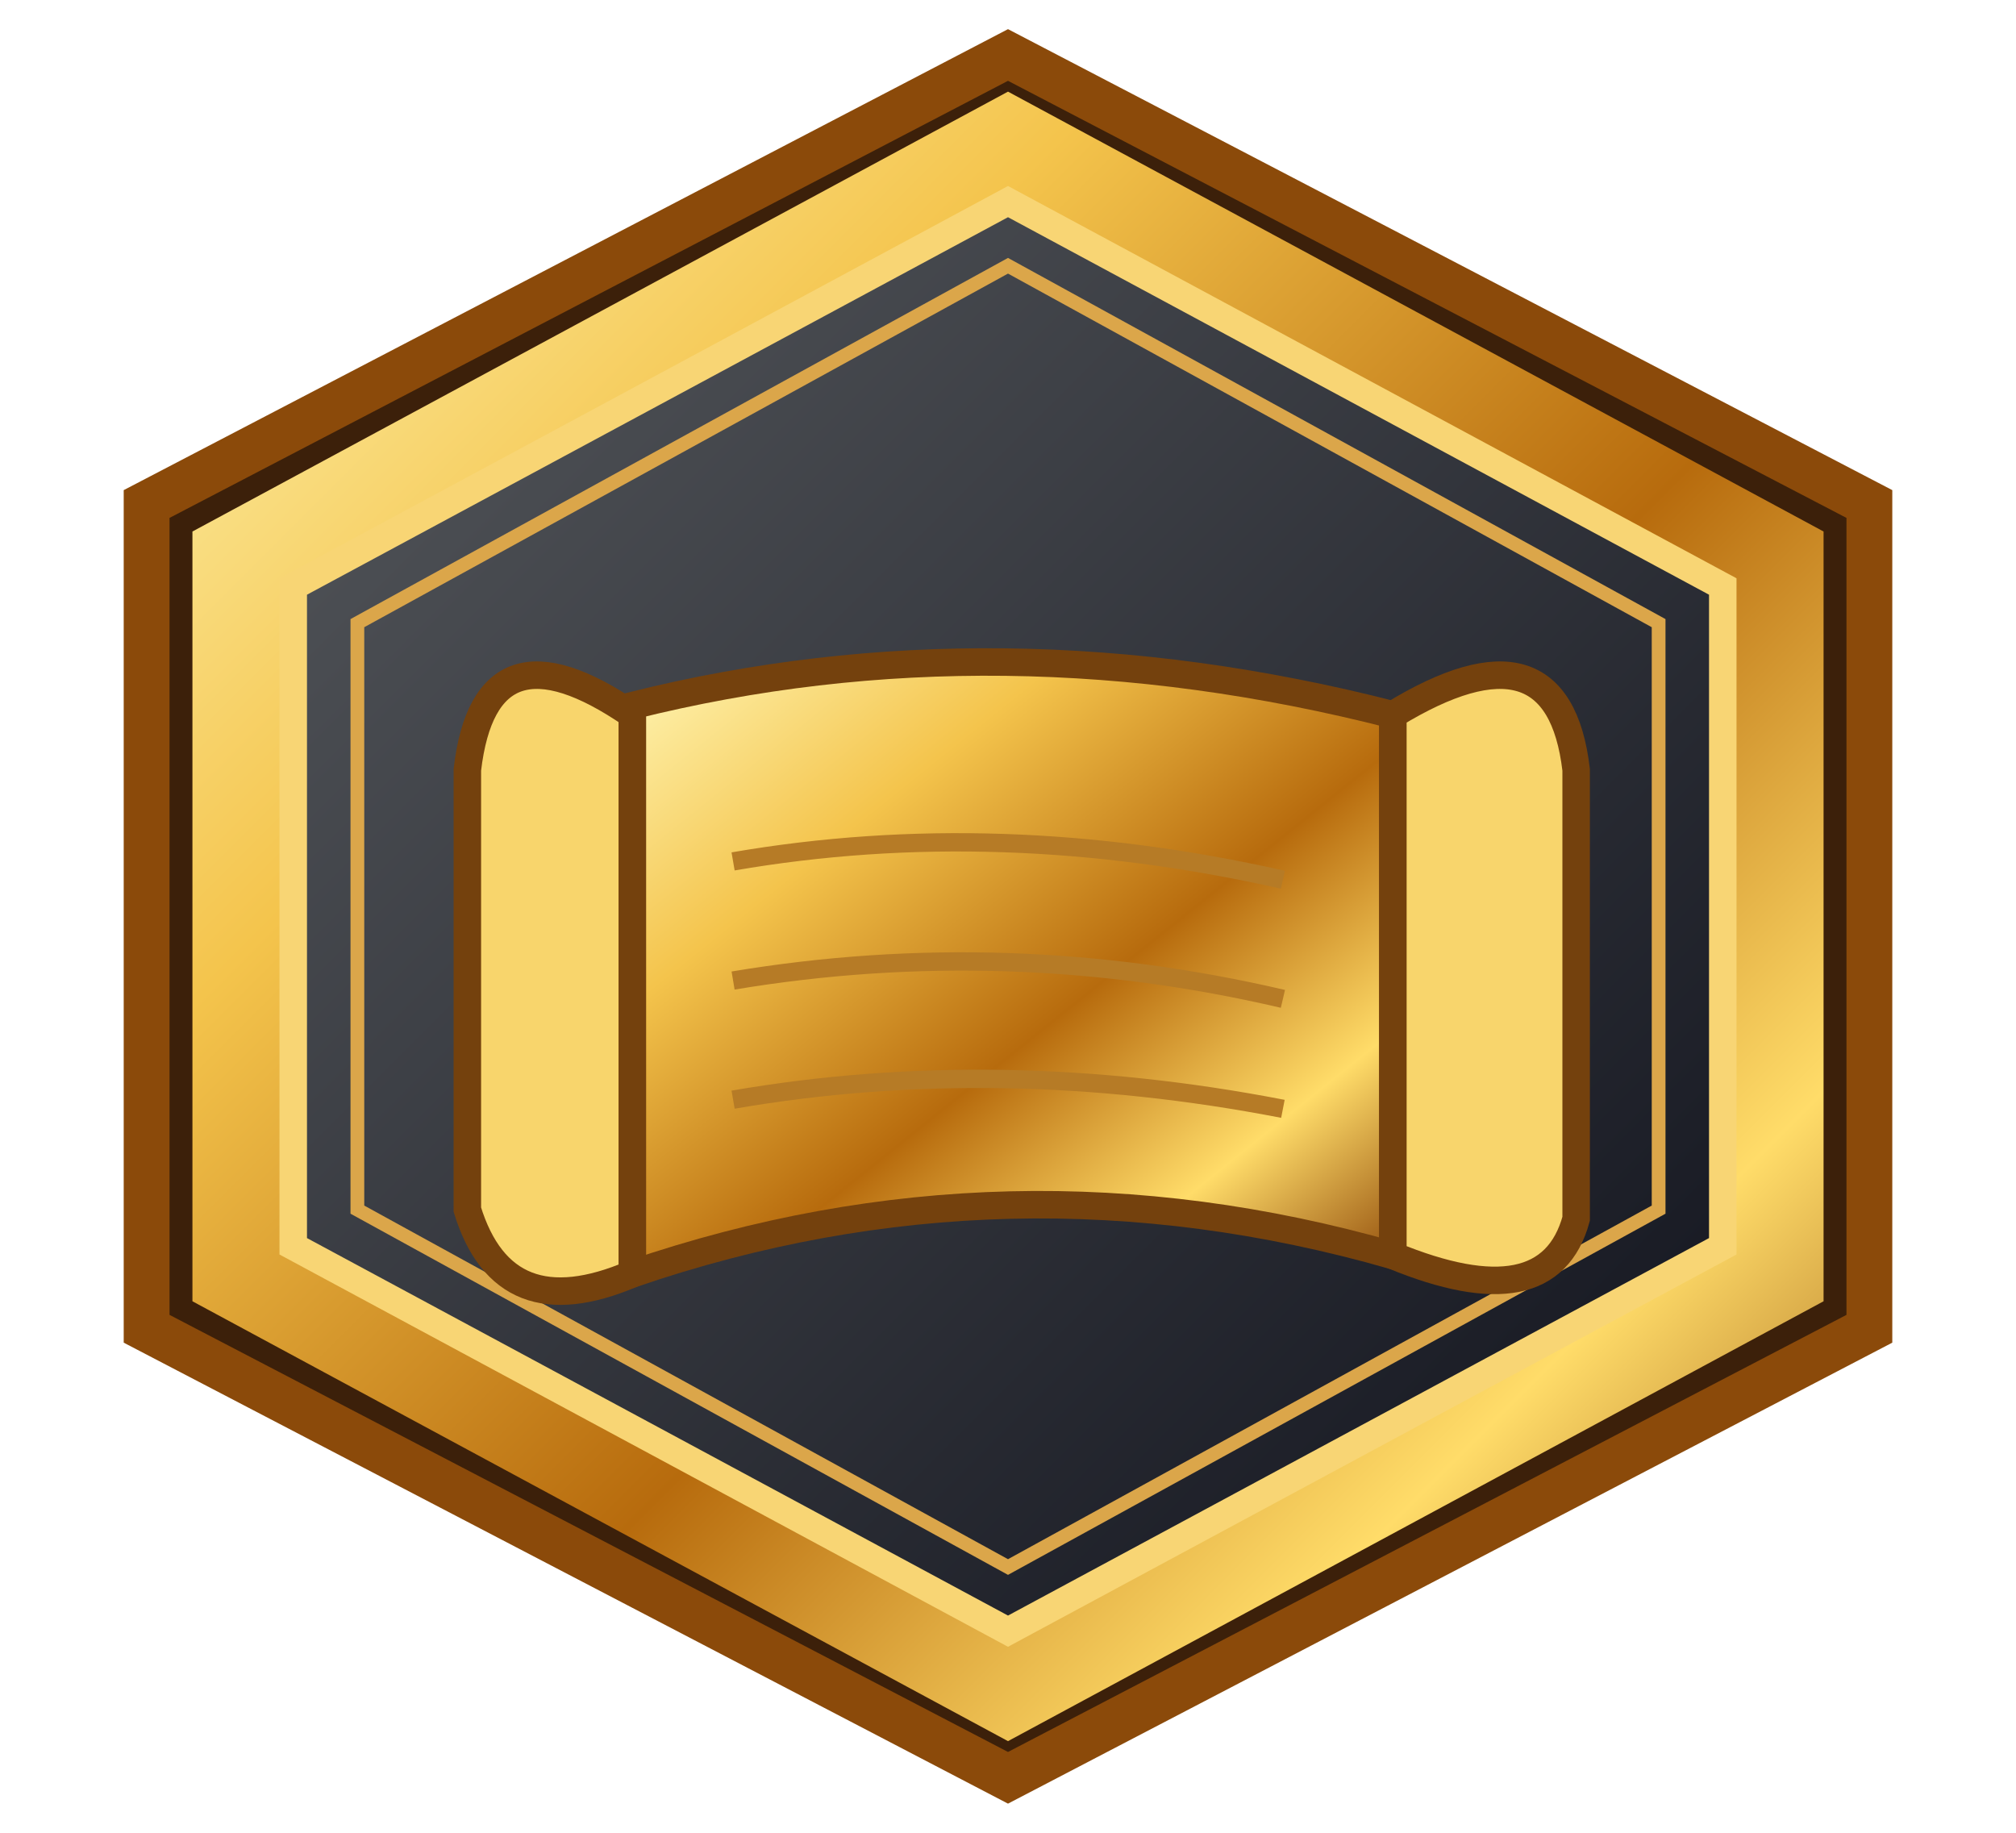
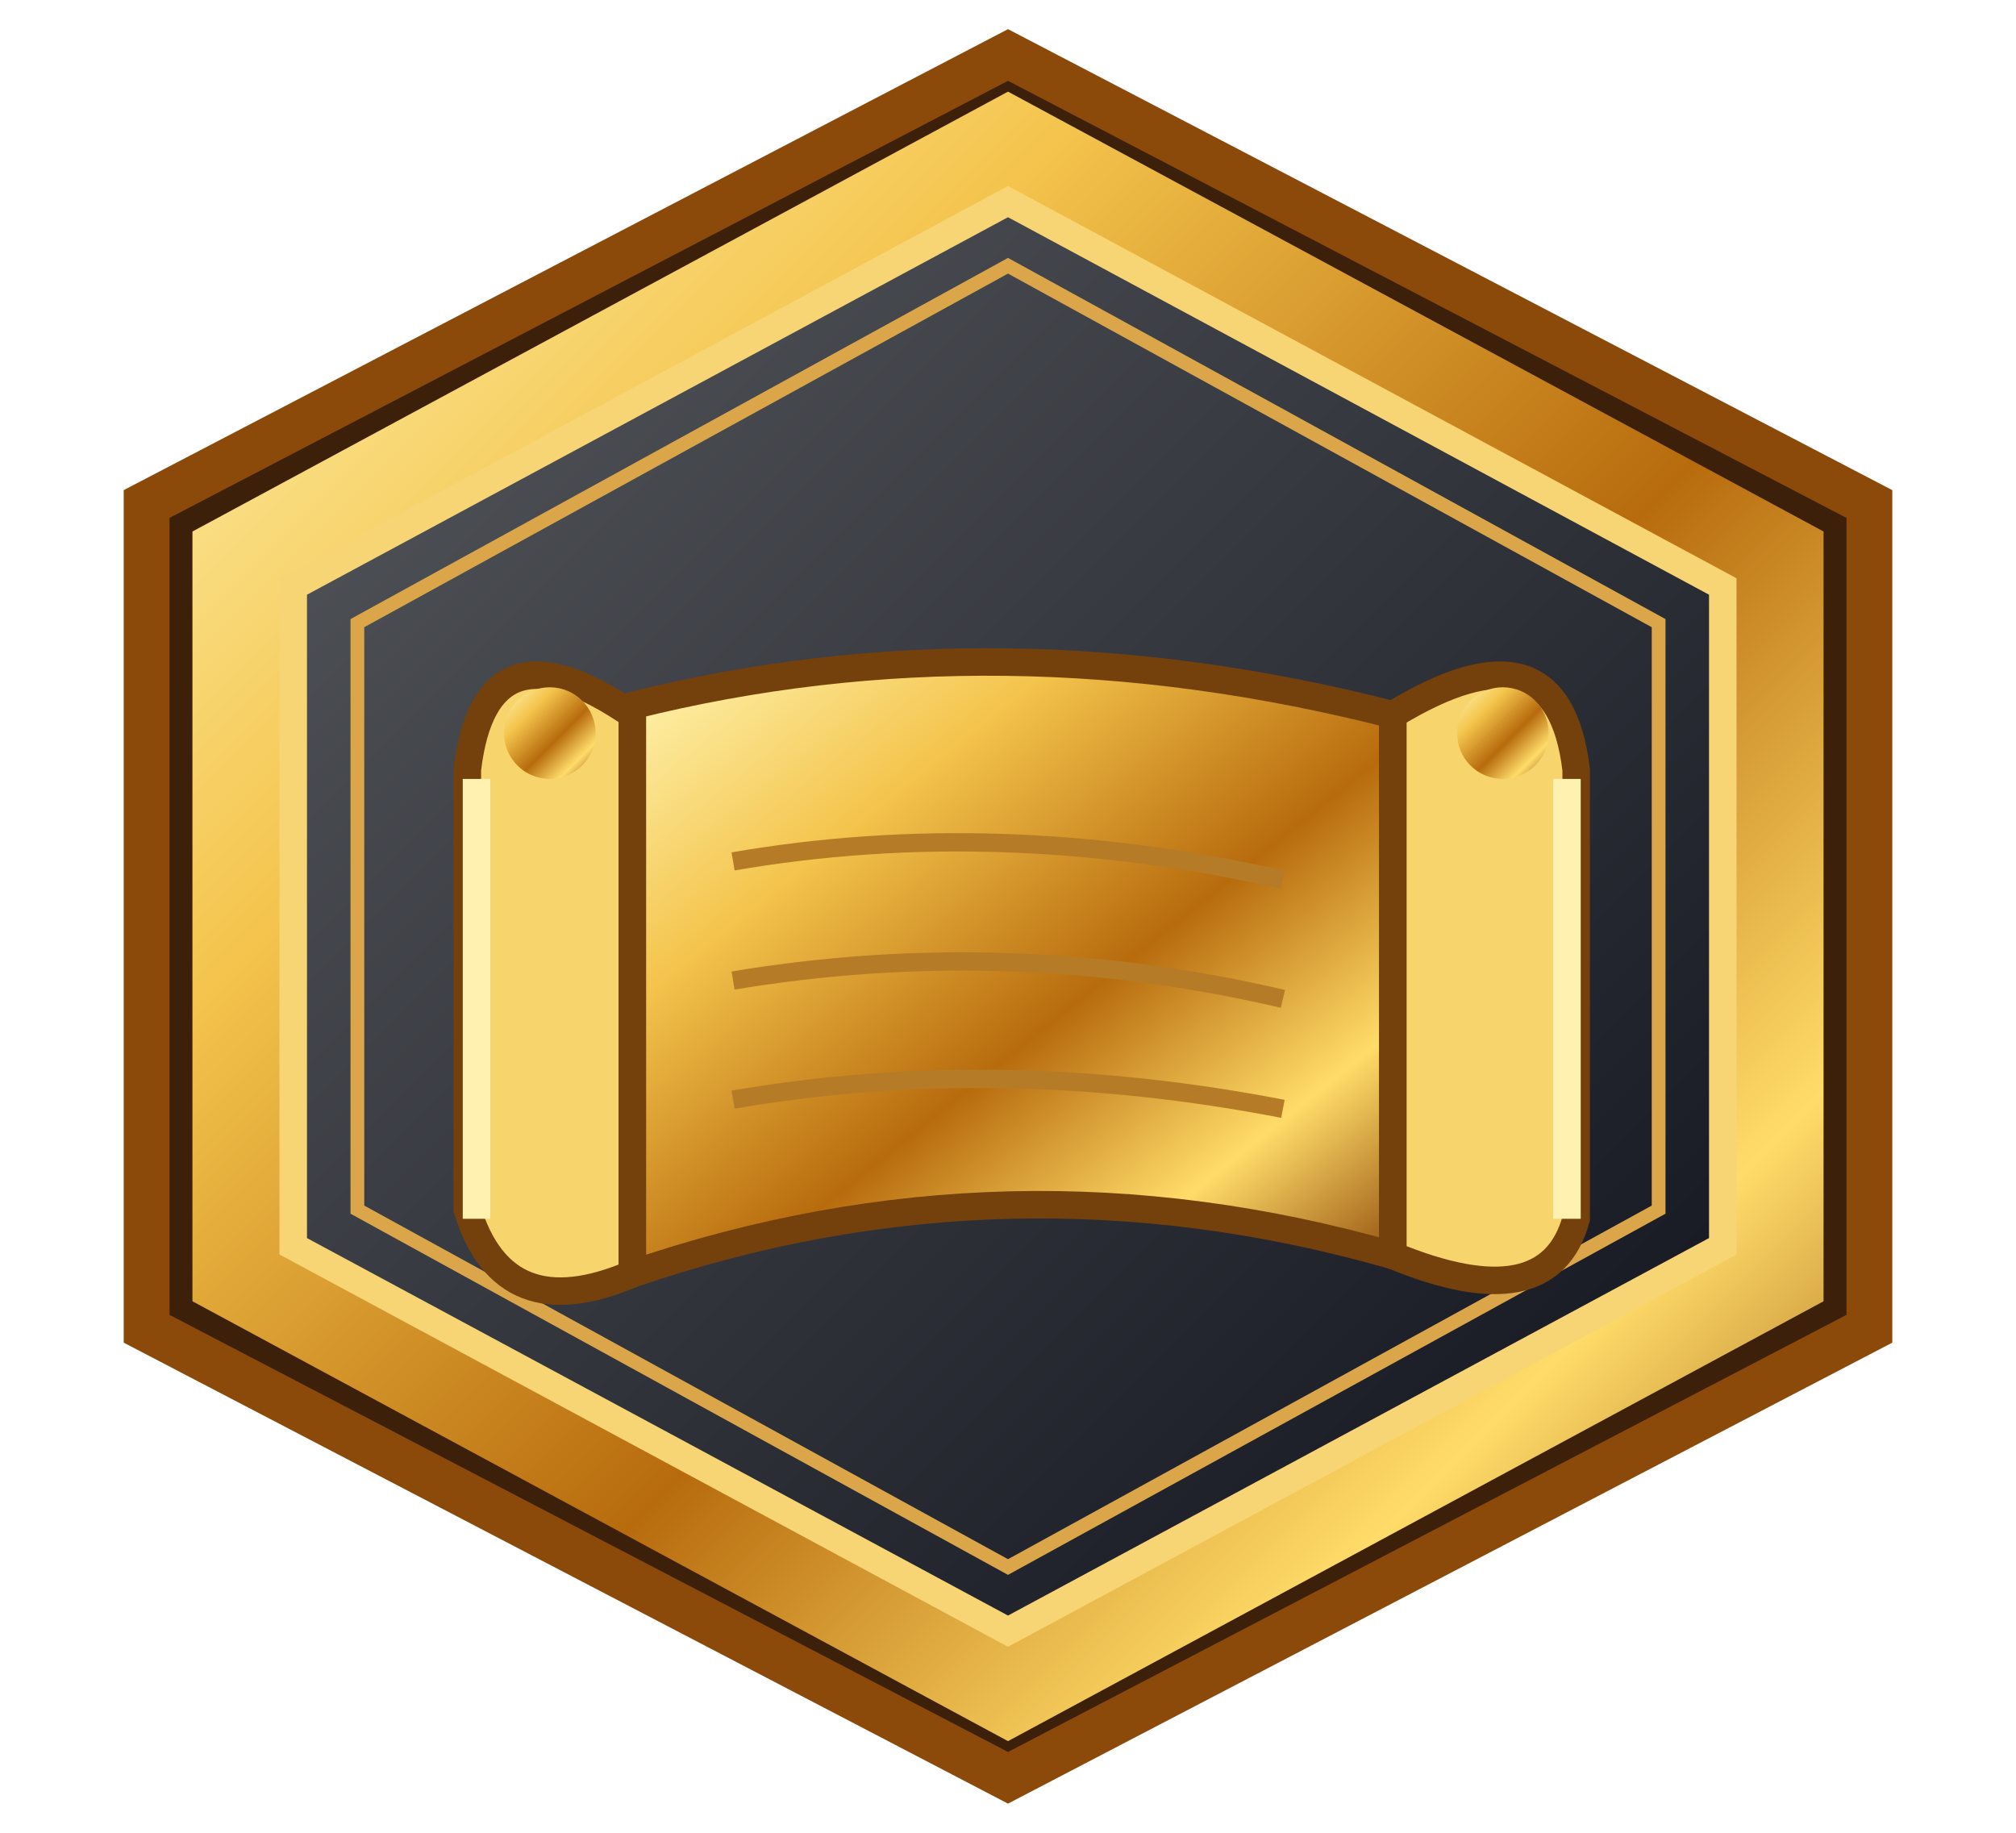
<svg xmlns="http://www.w3.org/2000/svg" viewBox="0 0 220 200" role="img" aria-label="Emblema rolo">
  <defs>
    <linearGradient id="gold" x1="0" y1="0" x2="1" y2="1">
      <stop stop-color="#fff6b5" />
      <stop offset=".28" stop-color="#f4c44c" />
      <stop offset=".57" stop-color="#b76b0d" />
      <stop offset=".8" stop-color="#ffdc69" />
      <stop offset="1" stop-color="#8d4708" />
    </linearGradient>
    <linearGradient id="panel" x1="0" y1="0" x2="1" y2="1">
      <stop stop-color="#55585C" />
      <stop offset="1" stop-color="#10121c" />
    </linearGradient>
  </defs>
  <path d="M110 6 L204 55 V145 L110 194 L16 145 V55Z" fill="#3c200a" stroke="#8b4a0a" stroke-width="5" />
  <path d="M110 10 L199 58 V142 L110 190 L21 142 V58Z" fill="url(#gold)" />
  <path d="M110 22 L188 64 V136 L110 178 L32 136 V64Z" fill="url(#panel)" stroke="#f8d574" stroke-width="3" />
  <path d="M110 29 L181 68 V132 L110 171 L39 132 V68Z" fill="none" stroke="#dba64a" stroke-width="1.5" />
  <path d="M69 77 Q109 67 152 78 V137 Q110 125 69 139Z" fill="url(#gold)" stroke="#74410d" stroke-width="3" />
  <path d="M69 78 Q53 67 51 84 V132 Q55 145 69 139 Z" fill="#f8d56c" stroke="#74410d" stroke-width="3" />
  <path d="M152 78 Q170 67 172 84 V133 Q169 144 152 137Z" fill="#f8d56c" stroke="#74410d" stroke-width="3" />
  <path d="M80 94 Q109 89 140 96 M80 107 Q110 102 140 109 M80 120 Q109 115 140 121" fill="none" stroke="#b67b26" stroke-width="2" />
+   <path d="M52 85 V133 M171 85 V133" stroke="#fff1b0" stroke-width="3" />
+   <circle cx="60" cy="80" r="5" fill="url(#gold)" />
+   <circle cx="164" cy="80" r="5" fill="url(#gold)" />
</svg>
